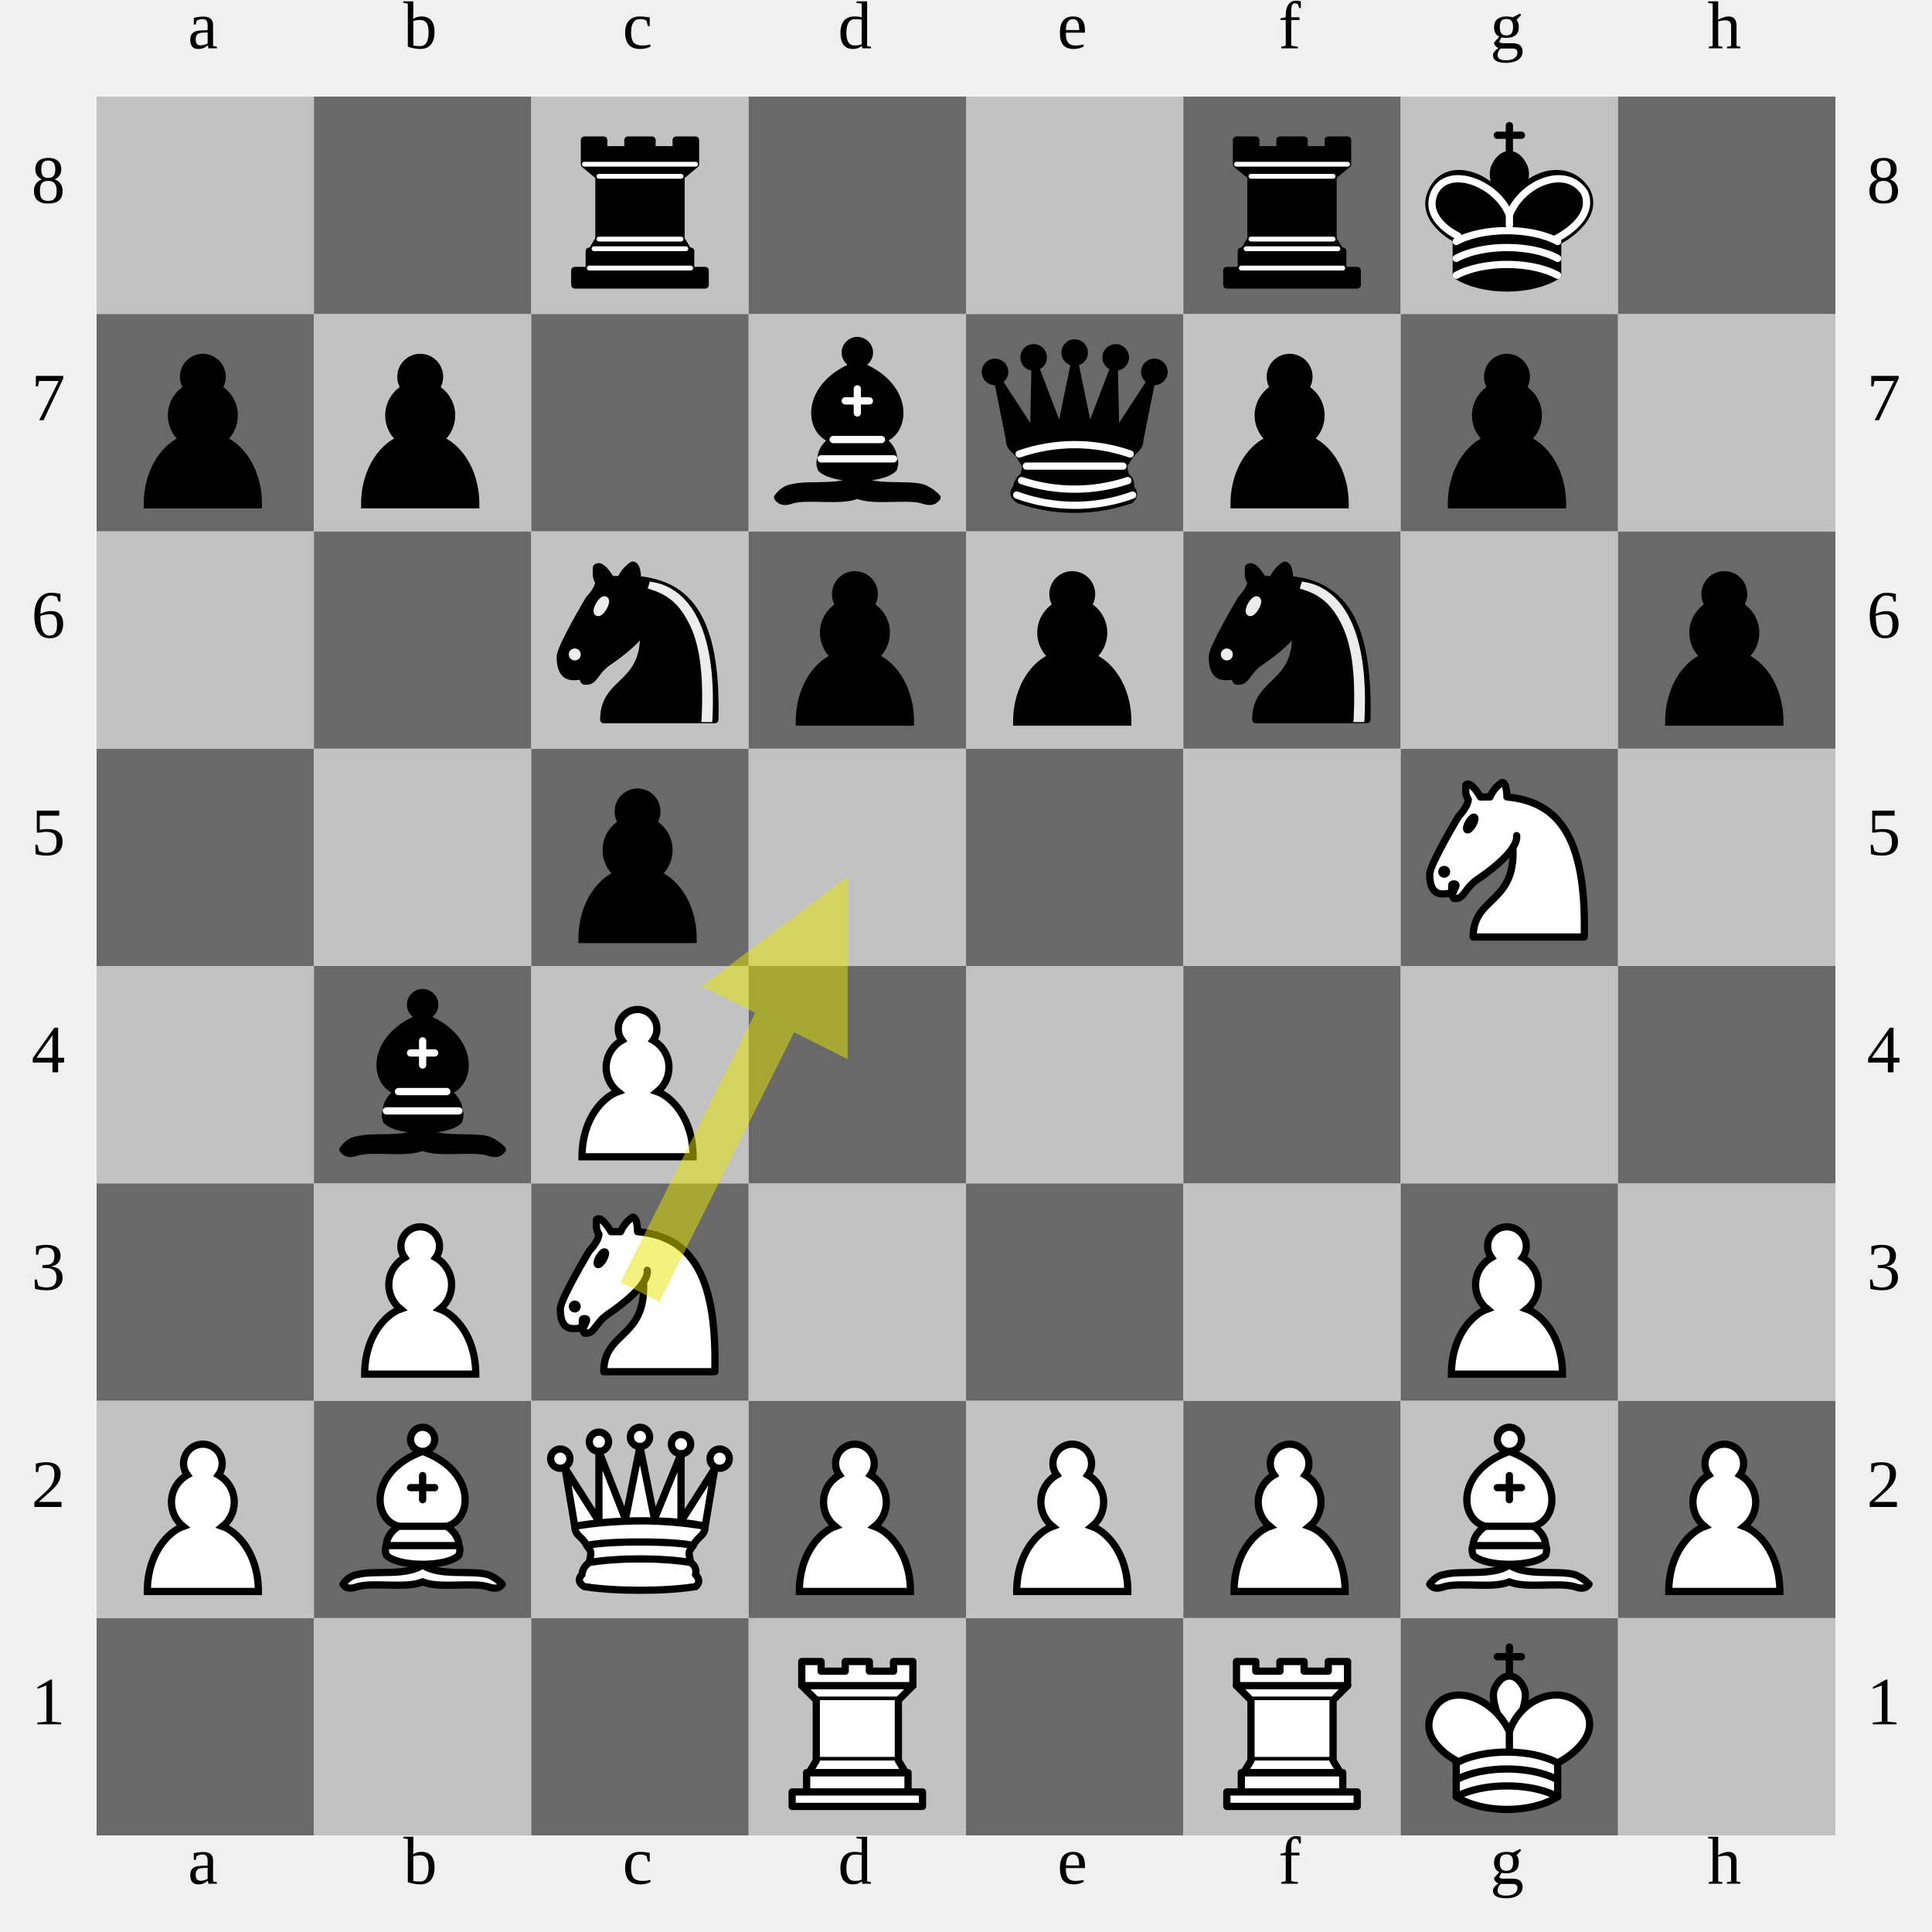
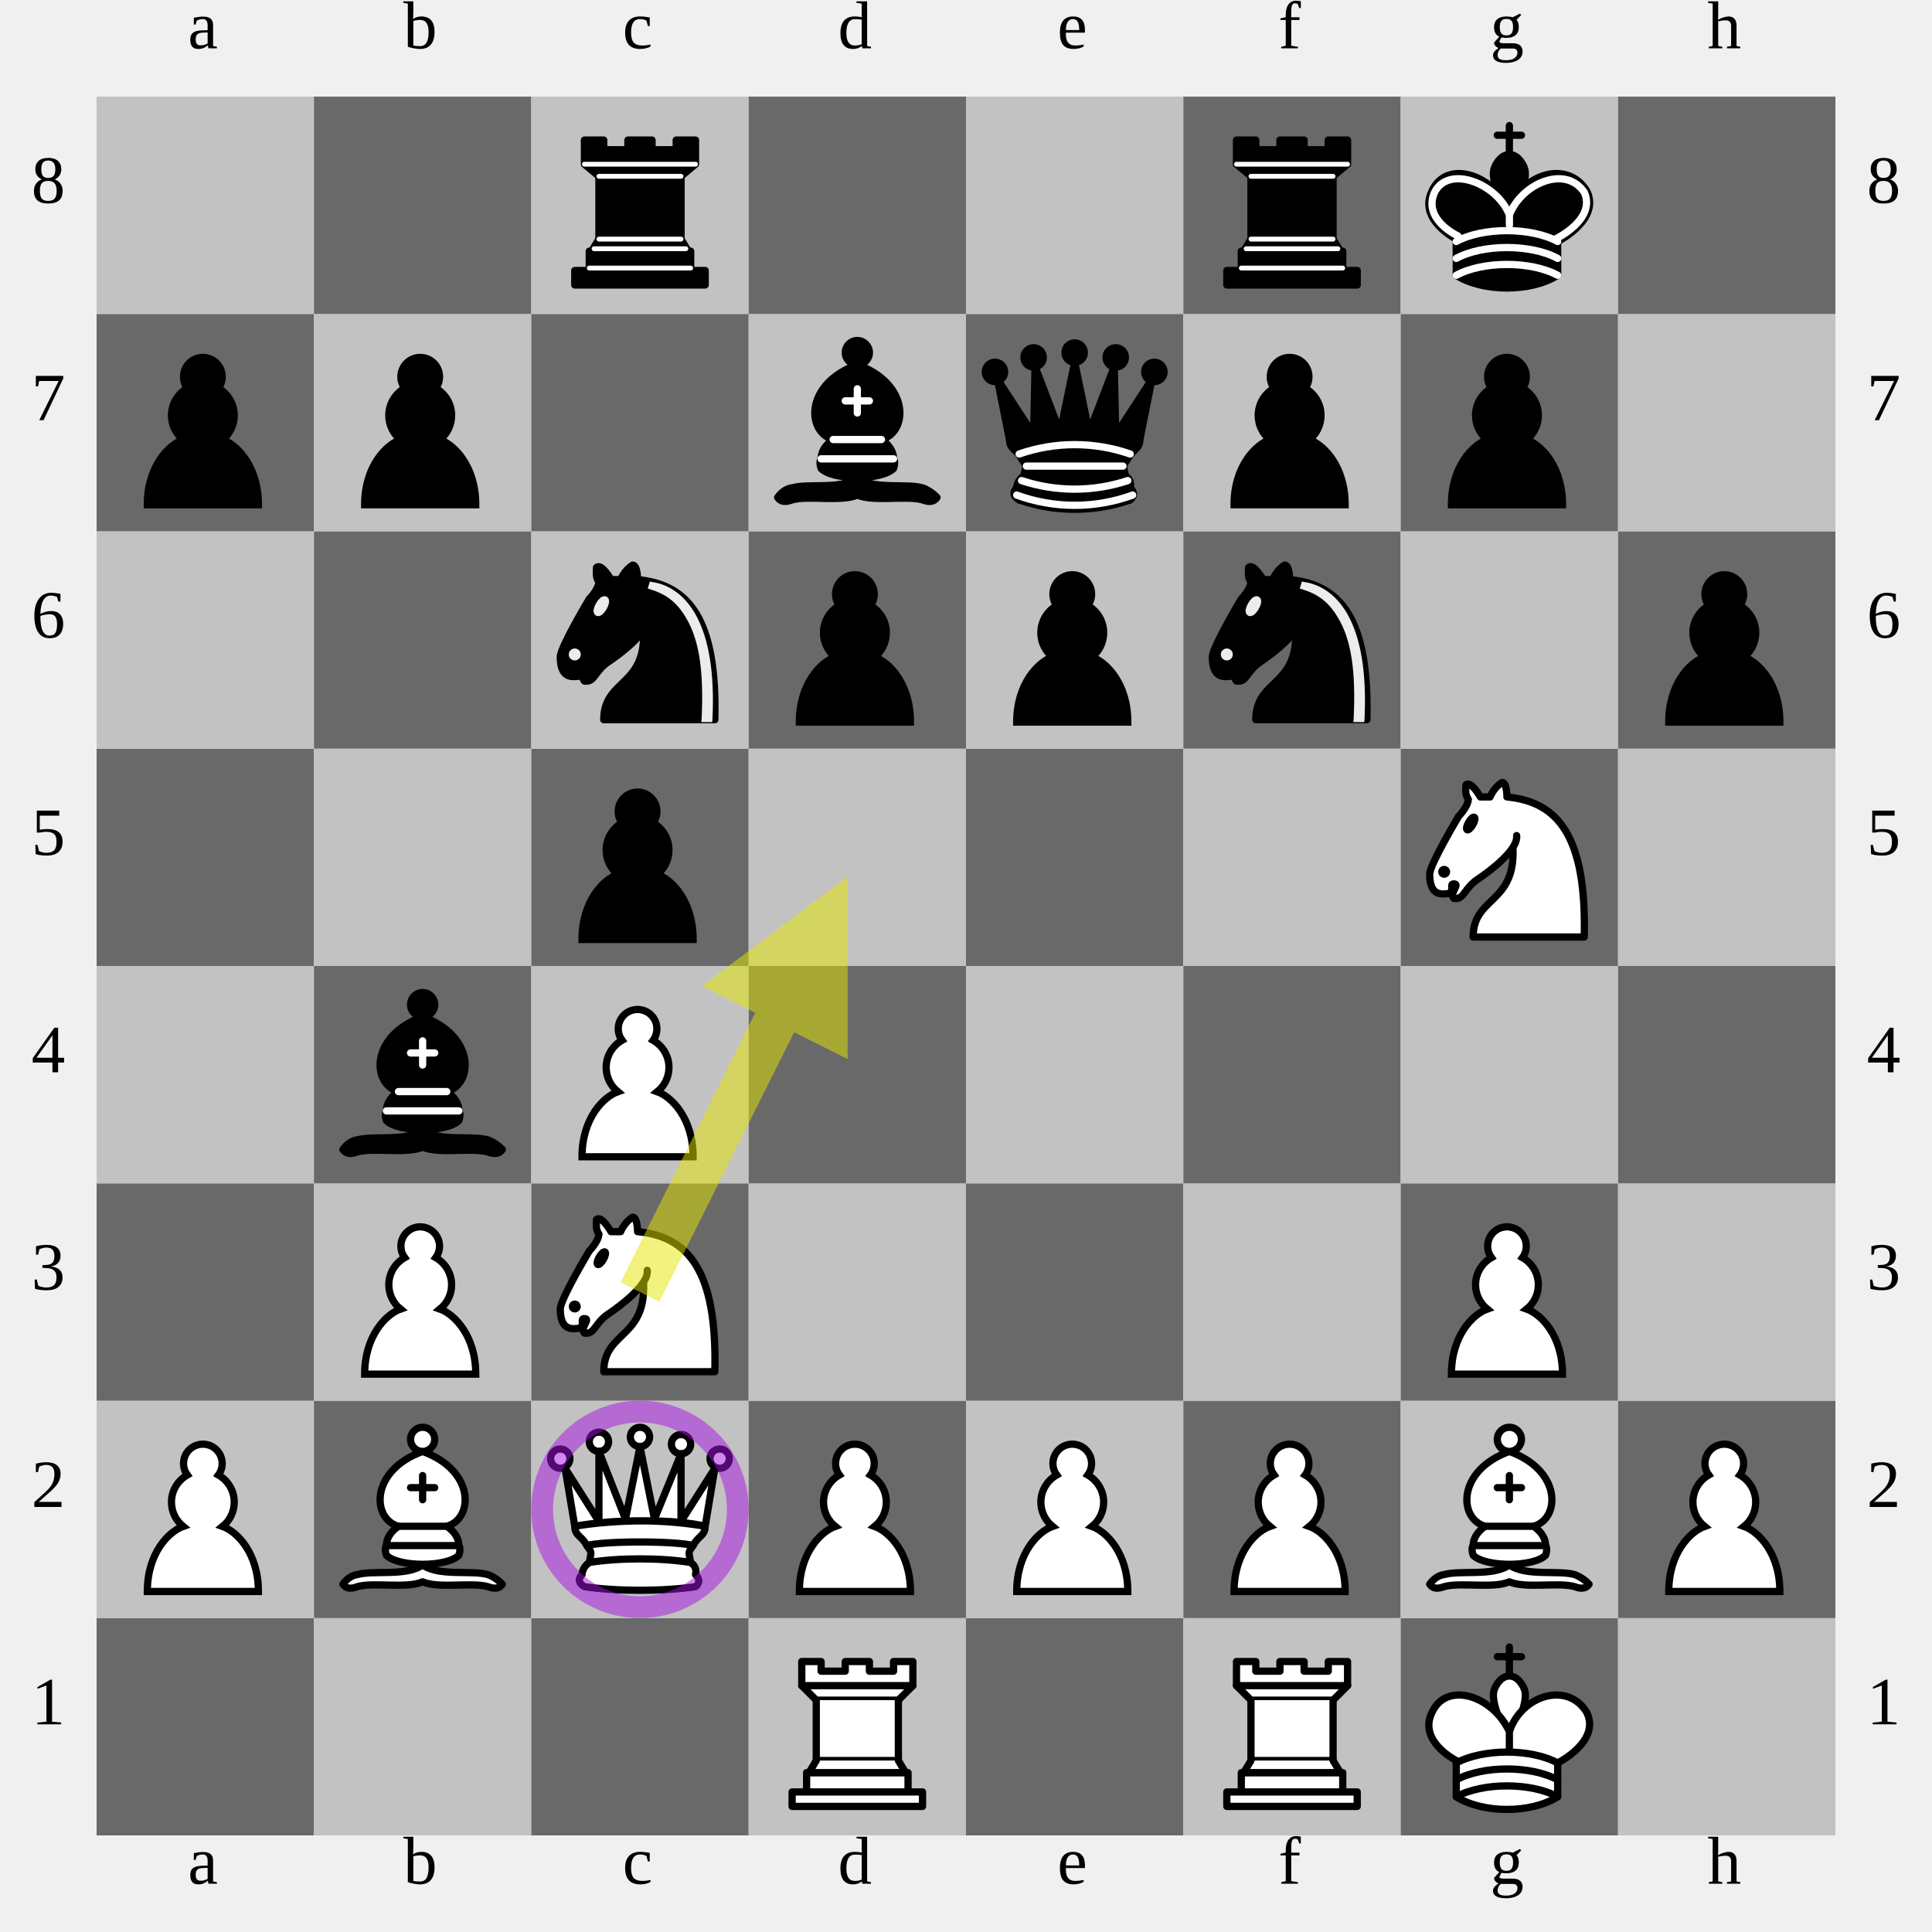
<svg xmlns="http://www.w3.org/2000/svg" xmlns:xlink="http://www.w3.org/1999/xlink" version="1.1" viewBox="0 0 400 400">
  <defs>
    <g class="white pawn" id="white-pawn">
      <path d="M22 9c-2.21 0-4 1.79-4 4 0 .89.29 1.71.78 2.38-1.95 1.12-3.28 3.21-3.28 5.62 0 2.03.94 3.84 2.41 5.03-3 1.06-7.41 5.55-7.41 13.47h23c0-7.92-4.41-12.41-7.41-13.47 1.47-1.19 2.41-3 2.41-5.03 0-2.41-1.33-4.5-3.28-5.62.49-.67.78-1.49.78-2.38 0-2.21-1.79-4-4-4z" fill="#fff" stroke="#000" stroke-linecap="round" stroke-width="1.5" />
    </g>
    <g class="white knight" fill="none" fill-rule="evenodd" id="white-knight" stroke="#000" stroke-linecap="round" stroke-linejoin="round" stroke-width="1.5">
      <path d="M 22,10 C 32.5,11 38.5,18 38,39 L 15,39 C 15,30 25,32.5 23,18" style="fill:#ffffff; stroke:#000000;" />
      <path d="M 24,18 C 24.38,20.91 18.45,25.37 16,27 C 13,29 13.18,31.34 11,31 C 9.958,30.06 12.41,27.96 11,28 C 10,28 11.19,29.23 10,30 C 9,30 5.997,31 6,26 C 6,24 12,14 12,14 C 12,14 13.89,12.1 14,10.5 C 13.27,9.506 13.5,8.5 13.5,7.5 C 14.5,6.5 16.5,10 16.5,10 L 18.5,10 C 18.5,10 19.28,8.008 21,7 C 22,7 22,10 22,10" style="fill:#ffffff; stroke:#000000;" />
      <path d="M 9.5 25.5 A 0.5 0.5 0 1 1 8.5,25.5 A 0.5 0.5 0 1 1 9.5 25.5 z" style="fill:#000000; stroke:#000000;" />
      <path d="M 15 15.5 A 0.5 1.5 0 1 1 14,15.5 A 0.5 1.5 0 1 1 15 15.5 z" style="fill:#000000; stroke:#000000;" transform="matrix(0.866,0.5,-0.5,0.866,9.693,-5.173)" />
    </g>
    <g class="white bishop" fill="none" fill-rule="evenodd" id="white-bishop" stroke="#000" stroke-linecap="round" stroke-linejoin="round" stroke-width="1.5">
      <g fill="#fff" stroke-linecap="butt">
        <path d="M9 36c3.39-.97 10.11.43 13.5-2 3.39 2.43 10.11 1.03 13.5 2 0 0 1.65.54 3 2-.68.97-1.65.99-3 .5-3.39-.97-10.11.46-13.5-1-3.39 1.46-10.11.03-13.5 1-1.354.49-2.323.47-3-.5 1.354-1.94 3-2 3-2zM15 32c2.5 2.5 12.5 2.5 15 0 .5-1.5 0-2 0-2 0-2.5-2.5-4-2.5-4 5.5-1.5 6-11.5-5-15.5-11 4-10.5 14-5 15.5 0 0-2.5 1.5-2.5 4 0 0-.5.5 0 2zM25 8a2.5 2.5 0 1 1-5 0 2.5 2.5 0 1 1 5 0z" />
      </g>
      <path d="M17.5 26h10M15 30h15m-7.5-14.5v5M20 18h5" stroke-linejoin="miter" />
    </g>
    <g class="white rook" fill="#fff" fill-rule="evenodd" id="white-rook" stroke="#000" stroke-linecap="round" stroke-linejoin="round" stroke-width="1.5">
      <path d="M9 39h27v-3H9v3zM12 36v-4h21v4H12zM11 14V9h4v2h5V9h5v2h5V9h4v5" stroke-linecap="butt" />
      <path d="M34 14l-3 3H14l-3-3" />
      <path d="M31 17v12.5H14V17" stroke-linecap="butt" stroke-linejoin="miter" />
      <path d="M31 29.5l1.5 2.5h-20l1.5-2.5" />
      <path d="M11 14h23" fill="none" stroke-linejoin="miter" />
    </g>
    <g class="white queen" fill="#fff" fill-rule="evenodd" id="white-queen" stroke="#000" stroke-linecap="round" stroke-linejoin="round" stroke-width="1.5">
      <path d="M8 12a2 2 0 1 1-4 0 2 2 0 1 1 4 0zM24.5 7.5a2 2 0 1 1-4 0 2 2 0 1 1 4 0zM41 12a2 2 0 1 1-4 0 2 2 0 1 1 4 0zM16 8.5a2 2 0 1 1-4 0 2 2 0 1 1 4 0zM33 9a2 2 0 1 1-4 0 2 2 0 1 1 4 0z" />
      <path d="M9 26c8.5-1.5 21-1.5 27 0l2-12-7 11V11l-5.5 13.5-3-15-3 15-5.5-14V25L7 14l2 12zM9 26c0 2 1.5 2 2.5 4 1 1.5 1 1 .5 3.5-1.5 1-1.5 2.5-1.5 2.5-1.5 1.5.5 2.5.5 2.5 6.5 1 16.5 1 23 0 0 0 1.5-1 0-2.5 0 0 .5-1.5-1-2.5-.5-2.5-.5-2 .5-3.5 1-2 2.5-2 2.5-4-8.5-1.5-18.5-1.5-27 0z" stroke-linecap="butt" />
      <path d="M11.5 30c3.5-1 18.5-1 22 0M12 33.5c6-1 15-1 21 0" fill="none" />
    </g>
    <g class="white king" fill="none" fill-rule="evenodd" id="white-king" stroke="#000" stroke-linecap="round" stroke-linejoin="round" stroke-width="1.5">
      <path d="M22.5 11.63V6M20 8h5" stroke-linejoin="miter" />
      <path d="M22.5 25s4.5-7.5 3-10.5c0 0-1-2.5-3-2.5s-3 2.5-3 2.5c-1.5 3 3 10.5 3 10.5" fill="#fff" stroke-linecap="butt" stroke-linejoin="miter" />
      <path d="M11.5 37c5.5 3.5 15.5 3.5 21 0v-7s9-4.5 6-10.5c-4-6.5-13.5-3.5-16 4V27v-3.5c-3.5-7.5-13-10.5-16-4-3 6 5 10 5 10V37z" fill="#fff" />
      <path d="M11.5 30c5.5-3 15.5-3 21 0m-21 3.5c5.5-3 15.5-3 21 0m-21 3.5c5.5-3 15.5-3 21 0" />
    </g>
    <g class="black pawn" id="black-pawn">
      <path d="M22 9c-2.21 0-4 1.79-4 4 0 .89.29 1.71.78 2.38-1.95 1.12-3.28 3.21-3.28 5.62 0 2.03.94 3.84 2.41 5.03-3 1.06-7.41 5.55-7.41 13.47h23c0-7.92-4.41-12.41-7.41-13.47 1.47-1.19 2.41-3 2.41-5.03 0-2.41-1.33-4.5-3.28-5.62.49-.67.78-1.49.78-2.38 0-2.21-1.79-4-4-4z" stroke="#000" stroke-linecap="round" stroke-width="1.5" />
    </g>
    <g class="black knight" fill="none" fill-rule="evenodd" id="black-knight" stroke="#000" stroke-linecap="round" stroke-linejoin="round" stroke-width="1.5">
      <path d="M 22,10 C 32.5,11 38.5,18 38,39 L 15,39 C 15,30 25,32.5 23,18" style="fill:#000000; stroke:#000000;" />
      <path d="M 24,18 C 24.38,20.91 18.45,25.37 16,27 C 13,29 13.18,31.34 11,31 C 9.958,30.06 12.41,27.96 11,28 C 10,28 11.19,29.23 10,30 C 9,30 5.997,31 6,26 C 6,24 12,14 12,14 C 12,14 13.89,12.1 14,10.5 C 13.27,9.506 13.5,8.5 13.5,7.5 C 14.5,6.5 16.5,10 16.5,10 L 18.5,10 C 18.5,10 19.28,8.008 21,7 C 22,7 22,10 22,10" style="fill:#000000; stroke:#000000;" />
      <path d="M 9.5 25.5 A 0.5 0.5 0 1 1 8.5,25.5 A 0.5 0.5 0 1 1 9.5 25.5 z" style="fill:#ececec; stroke:#ececec;" />
      <path d="M 15 15.5 A 0.5 1.5 0 1 1 14,15.5 A 0.5 1.5 0 1 1 15 15.5 z" style="fill:#ececec; stroke:#ececec;" transform="matrix(0.866,0.5,-0.5,0.866,9.693,-5.173)" />
      <path d="M 24.55,10.4 L 24.1,11.85 L 24.6,12 C 27.75,13 30.25,14.49 32.5,18.75 C 34.75,23.01 35.75,29.06 35.25,39 L 35.2,39.5 L 37.45,39.5 L 37.5,39 C 38,28.94 36.62,22.15 34.25,17.66 C 31.88,13.17 28.46,11.02 25.06,10.5 L 24.55,10.4 z " style="fill:#ececec; stroke:none;" />
    </g>
    <g class="black bishop" fill="none" fill-rule="evenodd" id="black-bishop" stroke="#000" stroke-linecap="round" stroke-linejoin="round" stroke-width="1.5">
      <path d="M9 36c3.39-.97 10.11.43 13.5-2 3.39 2.43 10.11 1.03 13.5 2 0 0 1.65.54 3 2-.68.97-1.65.99-3 .5-3.39-.97-10.11.46-13.5-1-3.39 1.46-10.11.03-13.5 1-1.354.49-2.323.47-3-.5 1.354-1.94 3-2 3-2zm6-4c2.5 2.5 12.5 2.5 15 0 .5-1.5 0-2 0-2 0-2.5-2.5-4-2.5-4 5.5-1.5 6-11.5-5-15.5-11 4-10.5 14-5 15.5 0 0-2.5 1.5-2.5 4 0 0-.5.5 0 2zM25 8a2.5 2.5 0 1 1-5 0 2.5 2.5 0 1 1 5 0z" fill="#000" stroke-linecap="butt" />
      <path d="M17.5 26h10M15 30h15m-7.5-14.5v5M20 18h5" stroke="#fff" stroke-linejoin="miter" />
    </g>
    <g class="black rook" fill="#000" fill-rule="evenodd" id="black-rook" stroke="#000" stroke-linecap="round" stroke-linejoin="round" stroke-width="1.5">
      <path d="M9 39h27v-3H9v3zM12.5 32l1.5-2.5h17l1.5 2.5h-20zM12 36v-4h21v4H12z" stroke-linecap="butt" />
      <path d="M14 29.5v-13h17v13H14z" stroke-linecap="butt" stroke-linejoin="miter" />
      <path d="M14 16.5L11 14h23l-3 2.5H14zM11 14V9h4v2h5V9h5v2h5V9h4v5H11z" stroke-linecap="butt" />
      <path d="M12 35.5h21M13 31.5h19M14 29.5h17M14 16.5h17M11 14h23" fill="none" stroke="#fff" stroke-linejoin="miter" stroke-width="1" />
    </g>
    <g class="black queen" fill="#000" fill-rule="evenodd" id="black-queen" stroke="#000" stroke-linecap="round" stroke-linejoin="round" stroke-width="1.5">
      <g fill="#000" stroke="none">
        <circle cx="6" cy="12" r="2.75" />
        <circle cx="14" cy="9" r="2.75" />
        <circle cx="22.5" cy="8" r="2.75" />
        <circle cx="31" cy="9" r="2.75" />
        <circle cx="39" cy="12" r="2.75" />
      </g>
      <path d="M9 26c8.5-1.5 21-1.5 27 0l2.5-12.5L31 25l-.3-14.1-5.2 13.6-3-14.5-3 14.5-5.2-13.6L14 25 6.5 13.5 9 26zM9 26c0 2 1.5 2 2.5 4 1 1.5 1 1 .5 3.5-1.5 1-1.5 2.5-1.5 2.5-1.5 1.5.5 2.5.5 2.5 6.5 1 16.5 1 23 0 0 0 1.5-1 0-2.5 0 0 .5-1.5-1-2.5-.5-2.5-.5-2 .5-3.5 1-2 2.5-2 2.5-4-8.5-1.5-18.5-1.5-27 0z" stroke-linecap="butt" />
      <path d="M11 38.5a35 35 1 0 0 23 0" fill="none" stroke-linecap="butt" />
      <path d="M11 29a35 35 1 0 1 23 0M12.5 31.5h20M11.5 34.5a35 35 1 0 0 22 0M10.5 37.5a35 35 1 0 0 24 0" fill="none" stroke="#fff" />
    </g>
    <g class="black king" fill="none" fill-rule="evenodd" id="black-king" stroke="#000" stroke-linecap="round" stroke-linejoin="round" stroke-width="1.5">
      <path d="M22.5 11.63V6" stroke-linejoin="miter" />
      <path d="M22.5 25s4.5-7.5 3-10.5c0 0-1-2.5-3-2.5s-3 2.5-3 2.5c-1.5 3 3 10.5 3 10.5" fill="#000" stroke-linecap="butt" stroke-linejoin="miter" />
      <path d="M11.5 37c5.5 3.5 15.5 3.5 21 0v-7s9-4.5 6-10.5c-4-6.5-13.5-3.5-16 4V27v-3.5c-3.5-7.5-13-10.5-16-4-3 6 5 10 5 10V37z" fill="#000" />
      <path d="M20 8h5" stroke-linejoin="miter" />
      <path d="M32 29.5s8.5-4 6.03-9.65C34.15 14 25 18 22.5 24.5l.01 2.1-.01-2.1C20 18 9.906 14 6.997 19.85c-2.497 5.65 4.853 9 4.853 9M11.5 30c5.5-3 15.5-3 21 0m-21 3.5c5.5-3 15.5-3 21 0m-21 3.5c5.5-3 15.5-3 21 0" stroke="#fff" />
    </g>
  </defs>
  <rect class="square dark a1" fill="#696969" height="45" stroke="none" width="45" x="20" y="335" />
  <rect class="square light b1" fill="#c2c2c2" height="45" stroke="none" width="45" x="65" y="335" />
  <rect class="square dark c1" fill="#696969" height="45" stroke="none" width="45" x="110" y="335" />
  <rect class="square light d1" fill="#c2c2c2" height="45" stroke="none" width="45" x="155" y="335" />
  <use transform="translate(155, 335)" xlink:href="#white-rook" />
  <rect class="square dark e1" fill="#696969" height="45" stroke="none" width="45" x="200" y="335" />
  <rect class="square light f1" fill="#c2c2c2" height="45" stroke="none" width="45" x="245" y="335" />
  <use transform="translate(245, 335)" xlink:href="#white-rook" />
  <rect class="square dark g1" fill="#696969" height="45" stroke="none" width="45" x="290" y="335" />
  <use transform="translate(290, 335)" xlink:href="#white-king" />
  <rect class="square light h1" fill="#c2c2c2" height="45" stroke="none" width="45" x="335" y="335" />
  <rect class="square light a2" fill="#c2c2c2" height="45" stroke="none" width="45" x="20" y="290" />
  <use transform="translate(20, 290)" xlink:href="#white-pawn" />
  <rect class="square dark b2" fill="#696969" height="45" stroke="none" width="45" x="65" y="290" />
  <use transform="translate(65, 290)" xlink:href="#white-bishop" />
  <rect class="square light c2" fill="#c2c2c2" height="45" stroke="none" width="45" x="110" y="290" />
  <use transform="translate(110, 290)" xlink:href="#white-queen" />
  <rect class="square dark d2" fill="#696969" height="45" stroke="none" width="45" x="155" y="290" />
  <use transform="translate(155, 290)" xlink:href="#white-pawn" />
  <rect class="square light e2" fill="#c2c2c2" height="45" stroke="none" width="45" x="200" y="290" />
  <use transform="translate(200, 290)" xlink:href="#white-pawn" />
  <rect class="square dark f2" fill="#696969" height="45" stroke="none" width="45" x="245" y="290" />
  <use transform="translate(245, 290)" xlink:href="#white-pawn" />
  <rect class="square light g2" fill="#c2c2c2" height="45" stroke="none" width="45" x="290" y="290" />
  <use transform="translate(290, 290)" xlink:href="#white-bishop" />
  <rect class="square dark h2" fill="#696969" height="45" stroke="none" width="45" x="335" y="290" />
  <use transform="translate(335, 290)" xlink:href="#white-pawn" />
  <rect class="square dark a3" fill="#696969" height="45" stroke="none" width="45" x="20" y="245" />
  <rect class="square light b3" fill="#c2c2c2" height="45" stroke="none" width="45" x="65" y="245" />
  <use transform="translate(65, 245)" xlink:href="#white-pawn" />
  <rect class="square dark c3" fill="#696969" height="45" stroke="none" width="45" x="110" y="245" />
  <use transform="translate(110, 245)" xlink:href="#white-knight" />
  <rect class="square light d3" fill="#c2c2c2" height="45" stroke="none" width="45" x="155" y="245" />
  <rect class="square dark e3" fill="#696969" height="45" stroke="none" width="45" x="200" y="245" />
  <rect class="square light f3" fill="#c2c2c2" height="45" stroke="none" width="45" x="245" y="245" />
  <rect class="square dark g3" fill="#696969" height="45" stroke="none" width="45" x="290" y="245" />
  <use transform="translate(290, 245)" xlink:href="#white-pawn" />
  <rect class="square light h3" fill="#c2c2c2" height="45" stroke="none" width="45" x="335" y="245" />
  <rect class="square light a4" fill="#c2c2c2" height="45" stroke="none" width="45" x="20" y="200" />
  <rect class="square dark b4" fill="#696969" height="45" stroke="none" width="45" x="65" y="200" />
  <use transform="translate(65, 200)" xlink:href="#black-bishop" />
  <rect class="square light c4" fill="#c2c2c2" height="45" stroke="none" width="45" x="110" y="200" />
  <use transform="translate(110, 200)" xlink:href="#white-pawn" />
  <rect class="square dark d4" fill="#696969" height="45" stroke="none" width="45" x="155" y="200" />
  <rect class="square light e4" fill="#c2c2c2" height="45" stroke="none" width="45" x="200" y="200" />
  <rect class="square dark f4" fill="#696969" height="45" stroke="none" width="45" x="245" y="200" />
  <rect class="square light g4" fill="#c2c2c2" height="45" stroke="none" width="45" x="290" y="200" />
  <rect class="square dark h4" fill="#696969" height="45" stroke="none" width="45" x="335" y="200" />
  <rect class="square dark a5" fill="#696969" height="45" stroke="none" width="45" x="20" y="155" />
  <rect class="square light b5" fill="#c2c2c2" height="45" stroke="none" width="45" x="65" y="155" />
  <rect class="square dark c5" fill="#696969" height="45" stroke="none" width="45" x="110" y="155" />
  <use transform="translate(110, 155)" xlink:href="#black-pawn" />
  <rect class="square light d5" fill="#c2c2c2" height="45" stroke="none" width="45" x="155" y="155" />
  <rect class="square dark e5" fill="#696969" height="45" stroke="none" width="45" x="200" y="155" />
  <rect class="square light f5" fill="#c2c2c2" height="45" stroke="none" width="45" x="245" y="155" />
  <rect class="square dark g5" fill="#696969" height="45" stroke="none" width="45" x="290" y="155" />
  <use transform="translate(290, 155)" xlink:href="#white-knight" />
  <rect class="square light h5" fill="#c2c2c2" height="45" stroke="none" width="45" x="335" y="155" />
  <rect class="square light a6" fill="#c2c2c2" height="45" stroke="none" width="45" x="20" y="110" />
  <rect class="square dark b6" fill="#696969" height="45" stroke="none" width="45" x="65" y="110" />
  <rect class="square light c6" fill="#c2c2c2" height="45" stroke="none" width="45" x="110" y="110" />
  <use transform="translate(110, 110)" xlink:href="#black-knight" />
  <rect class="square dark d6" fill="#696969" height="45" stroke="none" width="45" x="155" y="110" />
  <use transform="translate(155, 110)" xlink:href="#black-pawn" />
  <rect class="square light e6" fill="#c2c2c2" height="45" stroke="none" width="45" x="200" y="110" />
  <use transform="translate(200, 110)" xlink:href="#black-pawn" />
  <rect class="square dark f6" fill="#696969" height="45" stroke="none" width="45" x="245" y="110" />
  <use transform="translate(245, 110)" xlink:href="#black-knight" />
  <rect class="square light g6" fill="#c2c2c2" height="45" stroke="none" width="45" x="290" y="110" />
  <rect class="square dark h6" fill="#696969" height="45" stroke="none" width="45" x="335" y="110" />
  <use transform="translate(335, 110)" xlink:href="#black-pawn" />
  <rect class="square dark a7" fill="#696969" height="45" stroke="none" width="45" x="20" y="65" />
  <use transform="translate(20, 65)" xlink:href="#black-pawn" />
  <rect class="square light b7" fill="#c2c2c2" height="45" stroke="none" width="45" x="65" y="65" />
  <use transform="translate(65, 65)" xlink:href="#black-pawn" />
  <rect class="square dark c7" fill="#696969" height="45" stroke="none" width="45" x="110" y="65" />
  <rect class="square light d7" fill="#c2c2c2" height="45" stroke="none" width="45" x="155" y="65" />
  <use transform="translate(155, 65)" xlink:href="#black-bishop" />
  <rect class="square dark e7" fill="#696969" height="45" stroke="none" width="45" x="200" y="65" />
  <use transform="translate(200, 65)" xlink:href="#black-queen" />
  <rect class="square light f7" fill="#c2c2c2" height="45" stroke="none" width="45" x="245" y="65" />
  <use transform="translate(245, 65)" xlink:href="#black-pawn" />
  <rect class="square dark g7" fill="#696969" height="45" stroke="none" width="45" x="290" y="65" />
  <use transform="translate(290, 65)" xlink:href="#black-pawn" />
  <rect class="square light h7" fill="#c2c2c2" height="45" stroke="none" width="45" x="335" y="65" />
  <rect class="square light a8" fill="#c2c2c2" height="45" stroke="none" width="45" x="20" y="20" />
  <rect class="square dark b8" fill="#696969" height="45" stroke="none" width="45" x="65" y="20" />
  <rect class="square light c8" fill="#c2c2c2" height="45" stroke="none" width="45" x="110" y="20" />
  <use transform="translate(110, 20)" xlink:href="#black-rook" />
  <rect class="square dark d8" fill="#696969" height="45" stroke="none" width="45" x="155" y="20" />
  <rect class="square light e8" fill="#c2c2c2" height="45" stroke="none" width="45" x="200" y="20" />
  <rect class="square dark f8" fill="#696969" height="45" stroke="none" width="45" x="245" y="20" />
  <use transform="translate(245, 20)" xlink:href="#black-rook" />
  <rect class="square light g8" fill="#c2c2c2" height="45" stroke="none" width="45" x="290" y="20" />
  <use transform="translate(290, 20)" xlink:href="#black-king" />
  <rect class="square dark h8" fill="#696969" height="45" stroke="none" width="45" x="335" y="20" />
  <text alignment-baseline="middle" font-size="14" text-anchor="middle" x="42" y="10">a</text>
  <text alignment-baseline="middle" font-size="14" text-anchor="middle" x="42" y="390">a</text>
  <text alignment-baseline="middle" font-size="14" text-anchor="middle" x="87" y="10">b</text>
  <text alignment-baseline="middle" font-size="14" text-anchor="middle" x="87" y="390">b</text>
  <text alignment-baseline="middle" font-size="14" text-anchor="middle" x="132" y="10">c</text>
  <text alignment-baseline="middle" font-size="14" text-anchor="middle" x="132" y="390">c</text>
  <text alignment-baseline="middle" font-size="14" text-anchor="middle" x="177" y="10">d</text>
  <text alignment-baseline="middle" font-size="14" text-anchor="middle" x="177" y="390">d</text>
  <text alignment-baseline="middle" font-size="14" text-anchor="middle" x="222" y="10">e</text>
  <text alignment-baseline="middle" font-size="14" text-anchor="middle" x="222" y="390">e</text>
  <text alignment-baseline="middle" font-size="14" text-anchor="middle" x="267" y="10">f</text>
  <text alignment-baseline="middle" font-size="14" text-anchor="middle" x="267" y="390">f</text>
  <text alignment-baseline="middle" font-size="14" text-anchor="middle" x="312" y="10">g</text>
  <text alignment-baseline="middle" font-size="14" text-anchor="middle" x="312" y="390">g</text>
  <text alignment-baseline="middle" font-size="14" text-anchor="middle" x="357" y="10">h</text>
  <text alignment-baseline="middle" font-size="14" text-anchor="middle" x="357" y="390">h</text>
  <text alignment-baseline="middle" font-size="14" text-anchor="middle" x="10" y="357">1</text>
  <text alignment-baseline="middle" font-size="14" text-anchor="middle" x="390" y="357">1</text>
  <text alignment-baseline="middle" font-size="14" text-anchor="middle" x="10" y="312">2</text>
  <text alignment-baseline="middle" font-size="14" text-anchor="middle" x="390" y="312">2</text>
  <text alignment-baseline="middle" font-size="14" text-anchor="middle" x="10" y="267">3</text>
  <text alignment-baseline="middle" font-size="14" text-anchor="middle" x="390" y="267">3</text>
  <text alignment-baseline="middle" font-size="14" text-anchor="middle" x="10" y="222">4</text>
  <text alignment-baseline="middle" font-size="14" text-anchor="middle" x="390" y="222">4</text>
  <text alignment-baseline="middle" font-size="14" text-anchor="middle" x="10" y="177">5</text>
  <text alignment-baseline="middle" font-size="14" text-anchor="middle" x="390" y="177">5</text>
  <text alignment-baseline="middle" font-size="14" text-anchor="middle" x="10" y="132">6</text>
  <text alignment-baseline="middle" font-size="14" text-anchor="middle" x="390" y="132">6</text>
  <text alignment-baseline="middle" font-size="14" text-anchor="middle" x="10" y="87">7</text>
  <text alignment-baseline="middle" font-size="14" text-anchor="middle" x="390" y="87">7</text>
  <text alignment-baseline="middle" font-size="14" text-anchor="middle" x="10" y="42">8</text>
  <text alignment-baseline="middle" font-size="14" text-anchor="middle" x="390" y="42">8</text>
  <line class="arrow" opacity="0.5" stroke="#e6e600" stroke-linecap="butt" stroke-width="9.0" x1="132.5" x2="160.394" y1="267.5" y2="211.712" />
  <polygon class="arrow" fill="#e6e600" opacity="0.5" points="175.488,181.525 145.301,204.165 175.488,219.259" />
+   <circle cx="132.5" cy="312.5" fill="none" opacity="0.5" r="20.25" stroke="#A50FE3" stroke-width="4.5" />
</svg>
